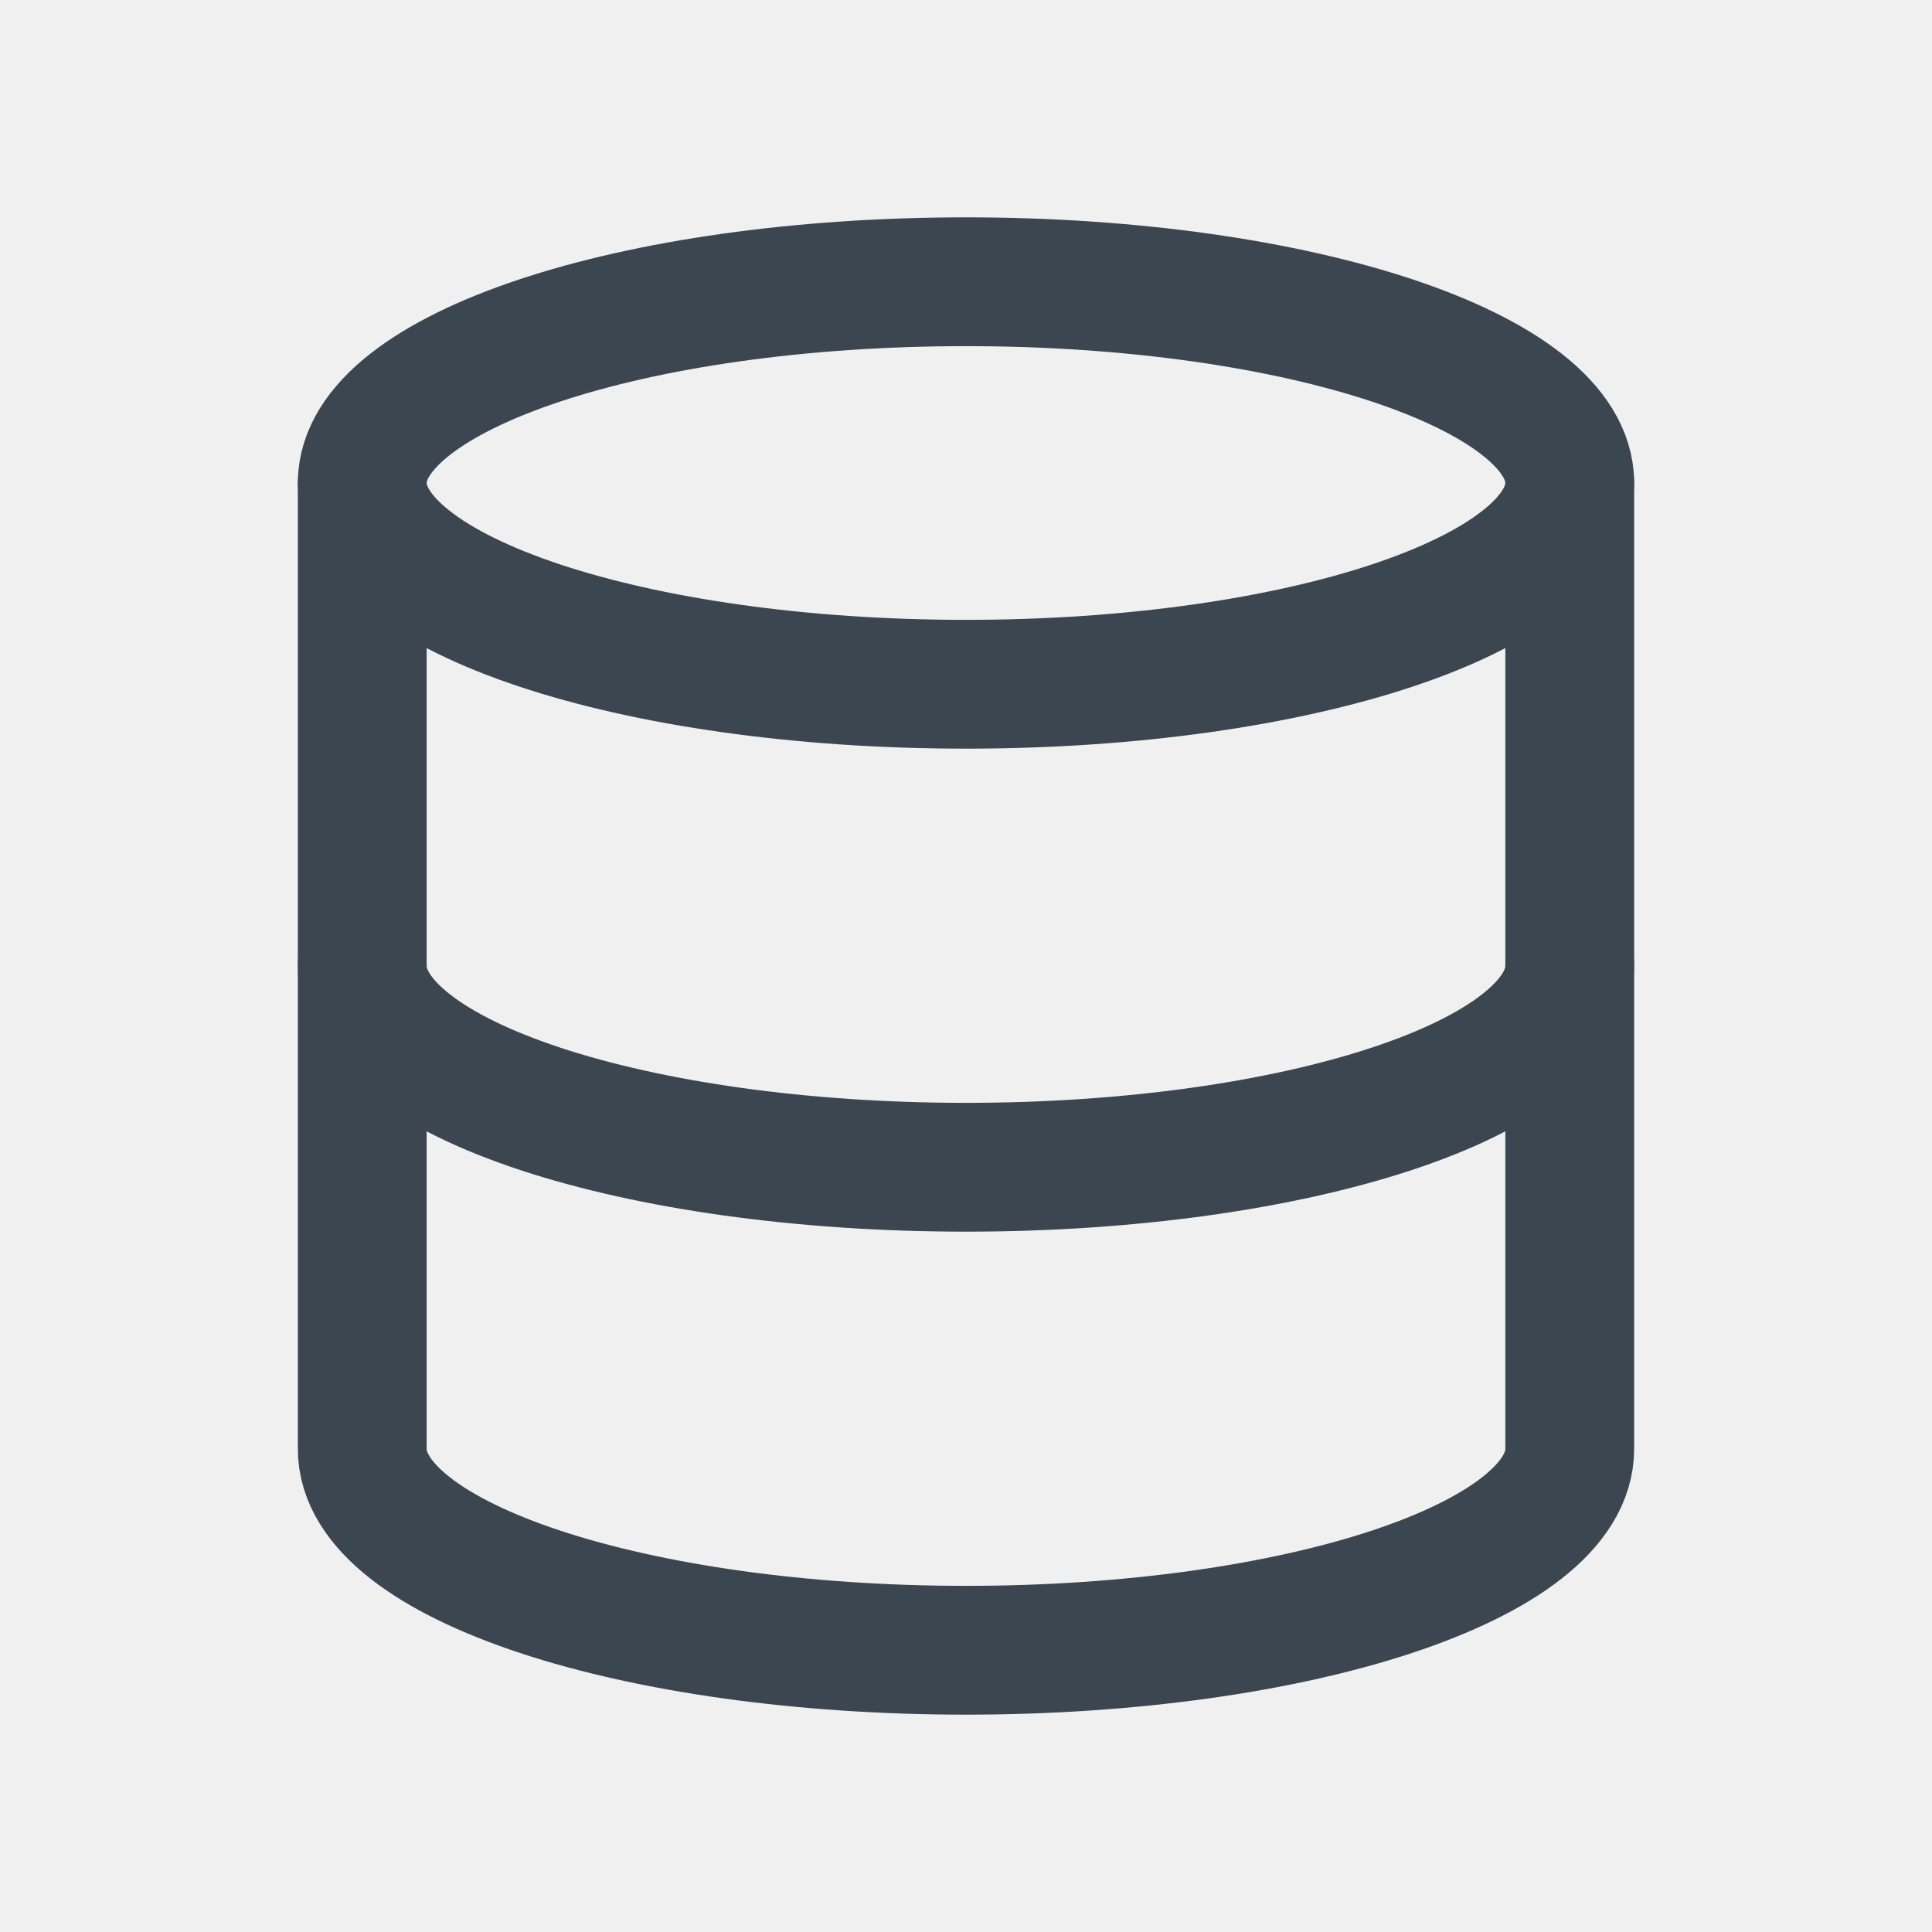
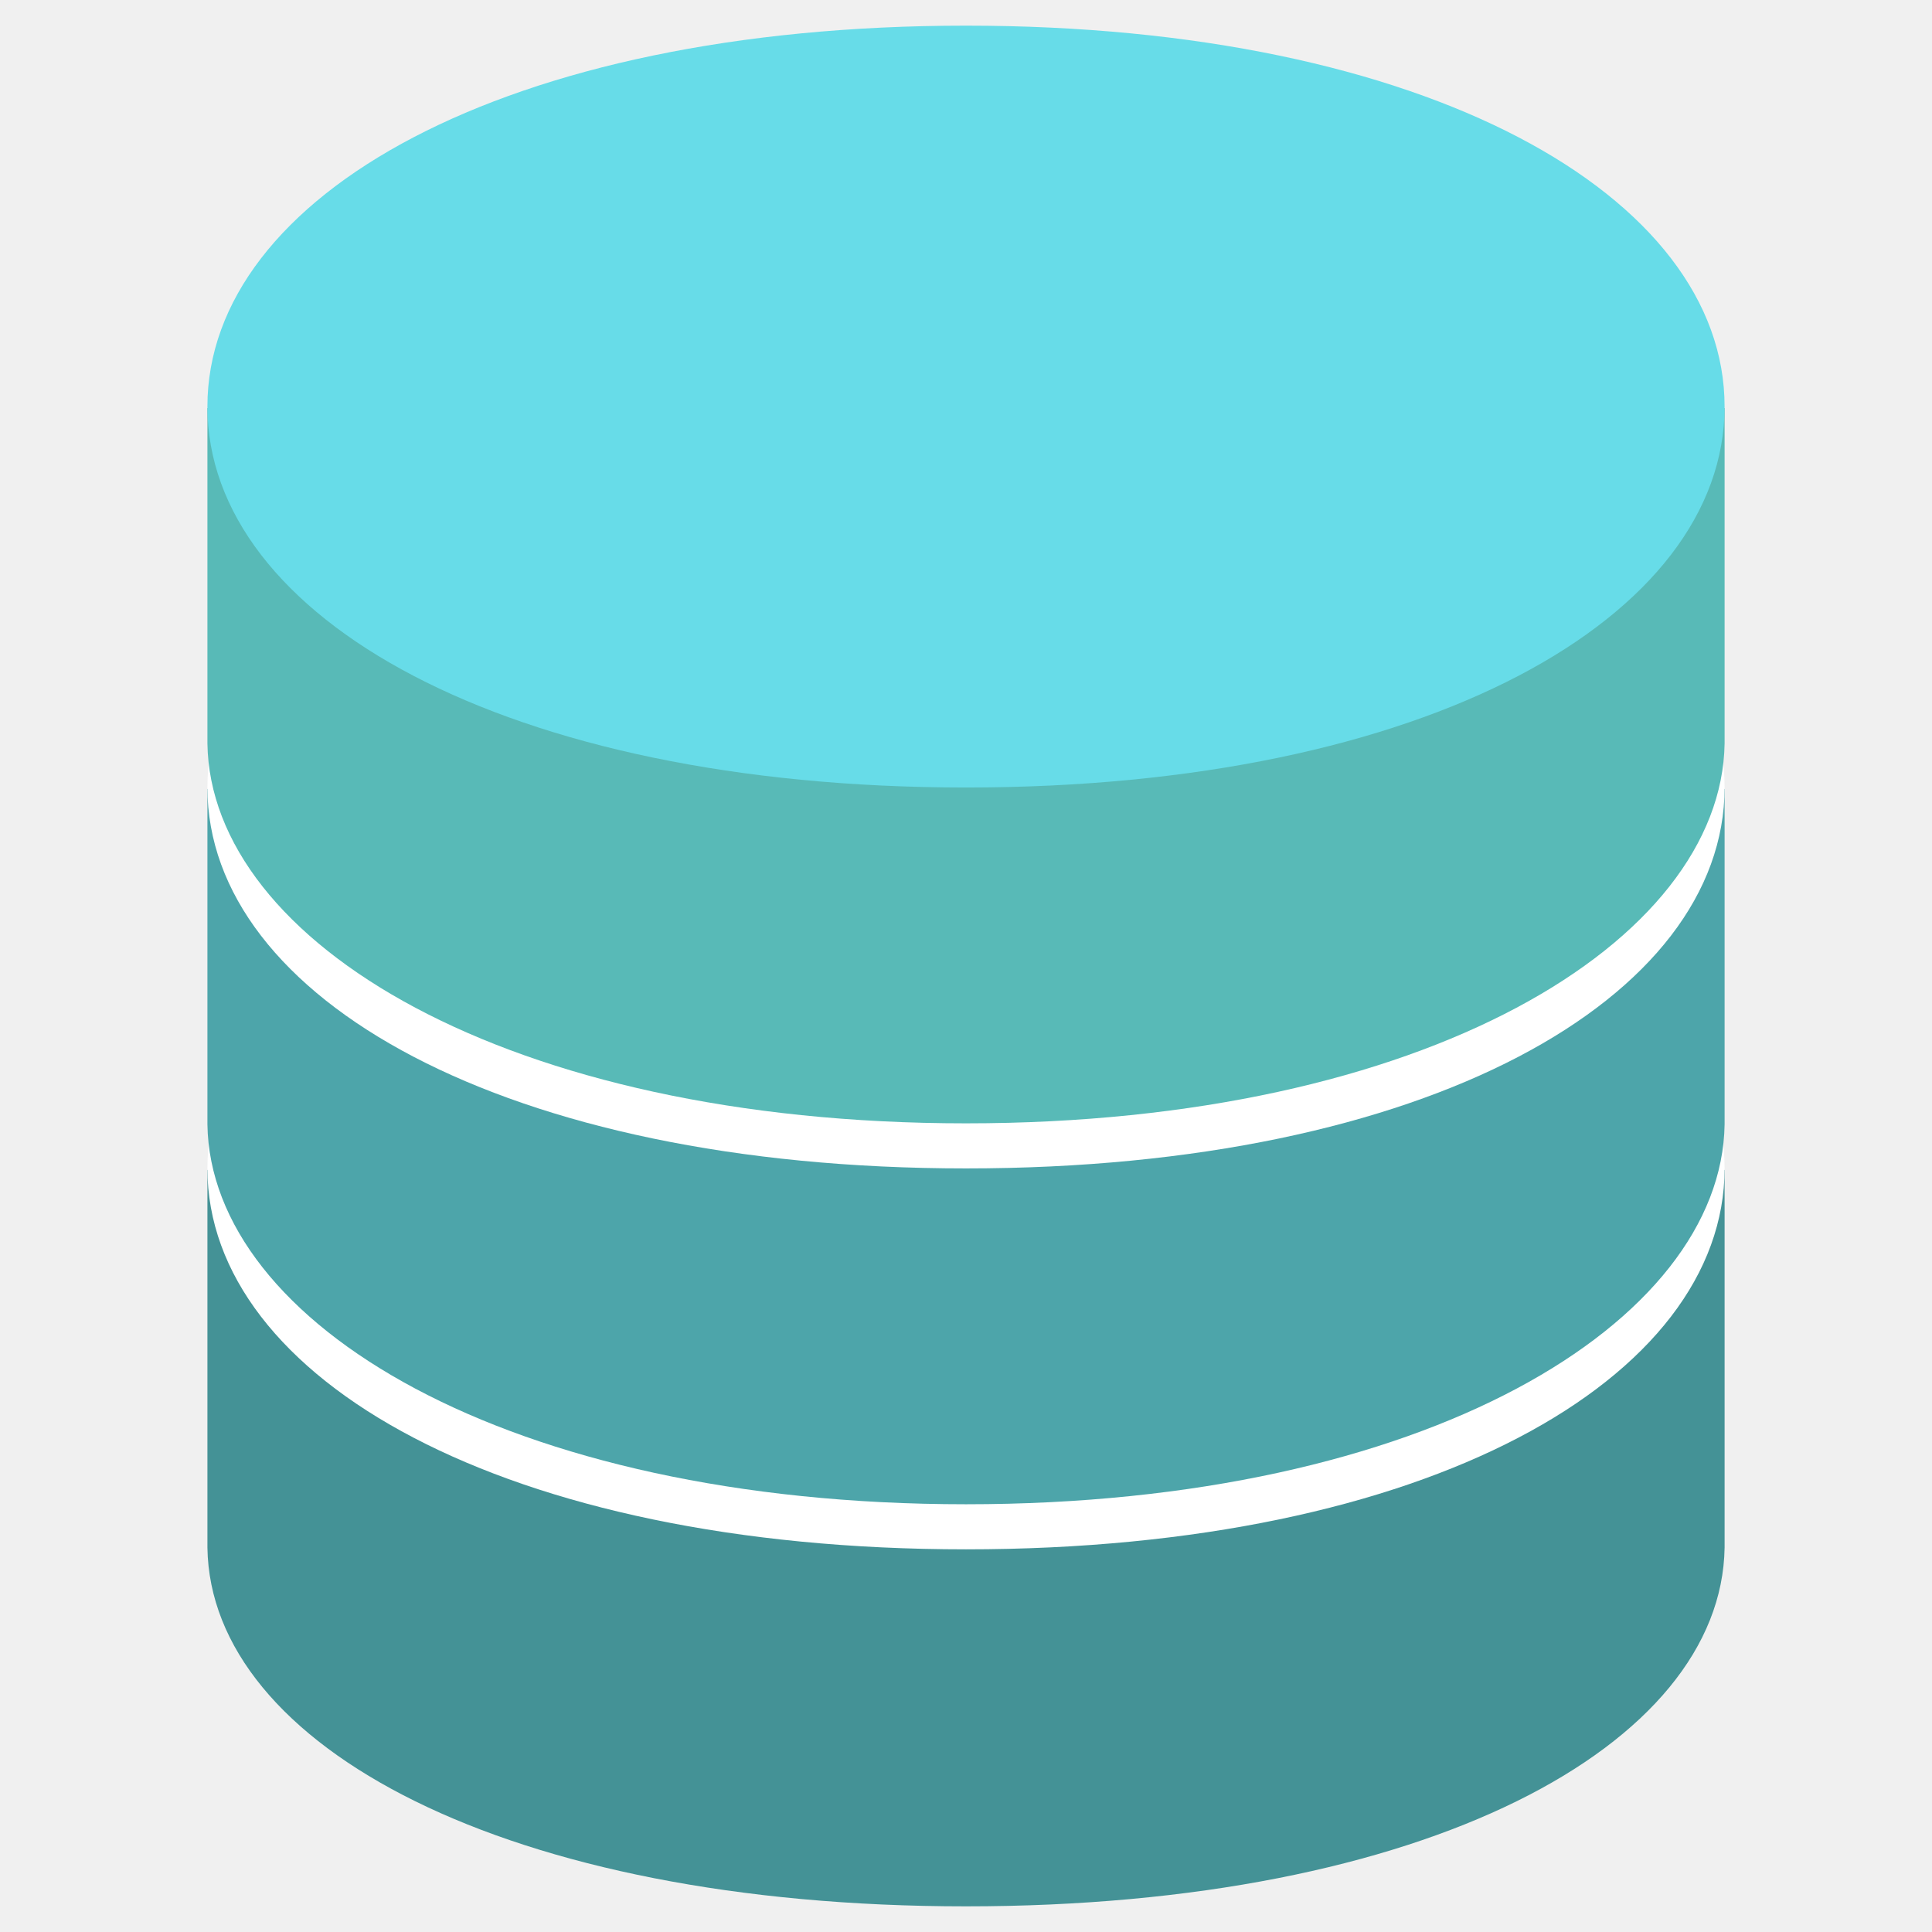
- <svg xmlns="http://www.w3.org/2000/svg" width="48" height="48" viewBox="0 0 24 24" fill="none" stroke="#3B4650" stroke-width="1.6" stroke-linecap="round" stroke-linejoin="round">
-   <ellipse cx="12" cy="6" rx="7.5" ry="2.5" />
-   <path d="M4.5 6v12c0 1.4 3.4 2.5 7.5 2.5s7.5-1.1 7.5-2.5V6" />
-   <path d="M4.5 12c0 1.4 3.4 2.5 7.5 2.5s7.5-1.1 7.5-2.5" />
+ <svg xmlns="http://www.w3.org/2000/svg" t="1757043333780" class="icon" viewBox="0 0 1024 1024" version="1.1" p-id="6661" width="48" height="48">
+   <path d="M109.937 620.073v200.212c1.521 105.093 158.49 190.116 402.068 190.116s400.43-85.018 402.068-190.116v-200.212H109.937z" fill="#449296" p-id="6662" />
+   <path d="M914.068 619.284c0 111.493-157.573 201.897-402.068 201.897-244.5 0-402.068-90.399-402.068-201.897 0-111.488 157.568-201.897 402.068-201.897 244.495 0 402.068 90.291 402.068 201.897z" fill="#FFFFFF" p-id="6663" />
+   <path d="M109.937 418.171v177.787c1.521 105.093 158.49 201.334 402.068 201.334s400.43-96.241 402.068-201.334V418.171H109.937z" fill="#4DA5AA" p-id="6664" />
+   <path d="M914.068 417.388c0 111.488-157.573 201.897-402.068 201.897-244.5 0-402.068-90.404-402.068-201.897S267.505 215.491 512 215.491s402.068 90.296 402.068 201.897z" fill="#FFFFFF" p-id="6665" />
+   <path d="M109.937 216.279v177.782c1.521 105.093 158.49 201.334 402.068 201.334s400.43-96.241 402.068-201.334V216.279H109.937z" fill="#58BAB7" p-id="6666" />
+   <path d="M914.068 215.491c0 111.493-157.573 201.902-402.068 201.902-244.5 0-402.068-90.409-402.068-201.902 0-111.488 157.568-201.897 402.068-201.897 244.495 0 402.068 90.296 402.068 201.897z" fill="#67DCE8" p-id="6667" />
</svg>
